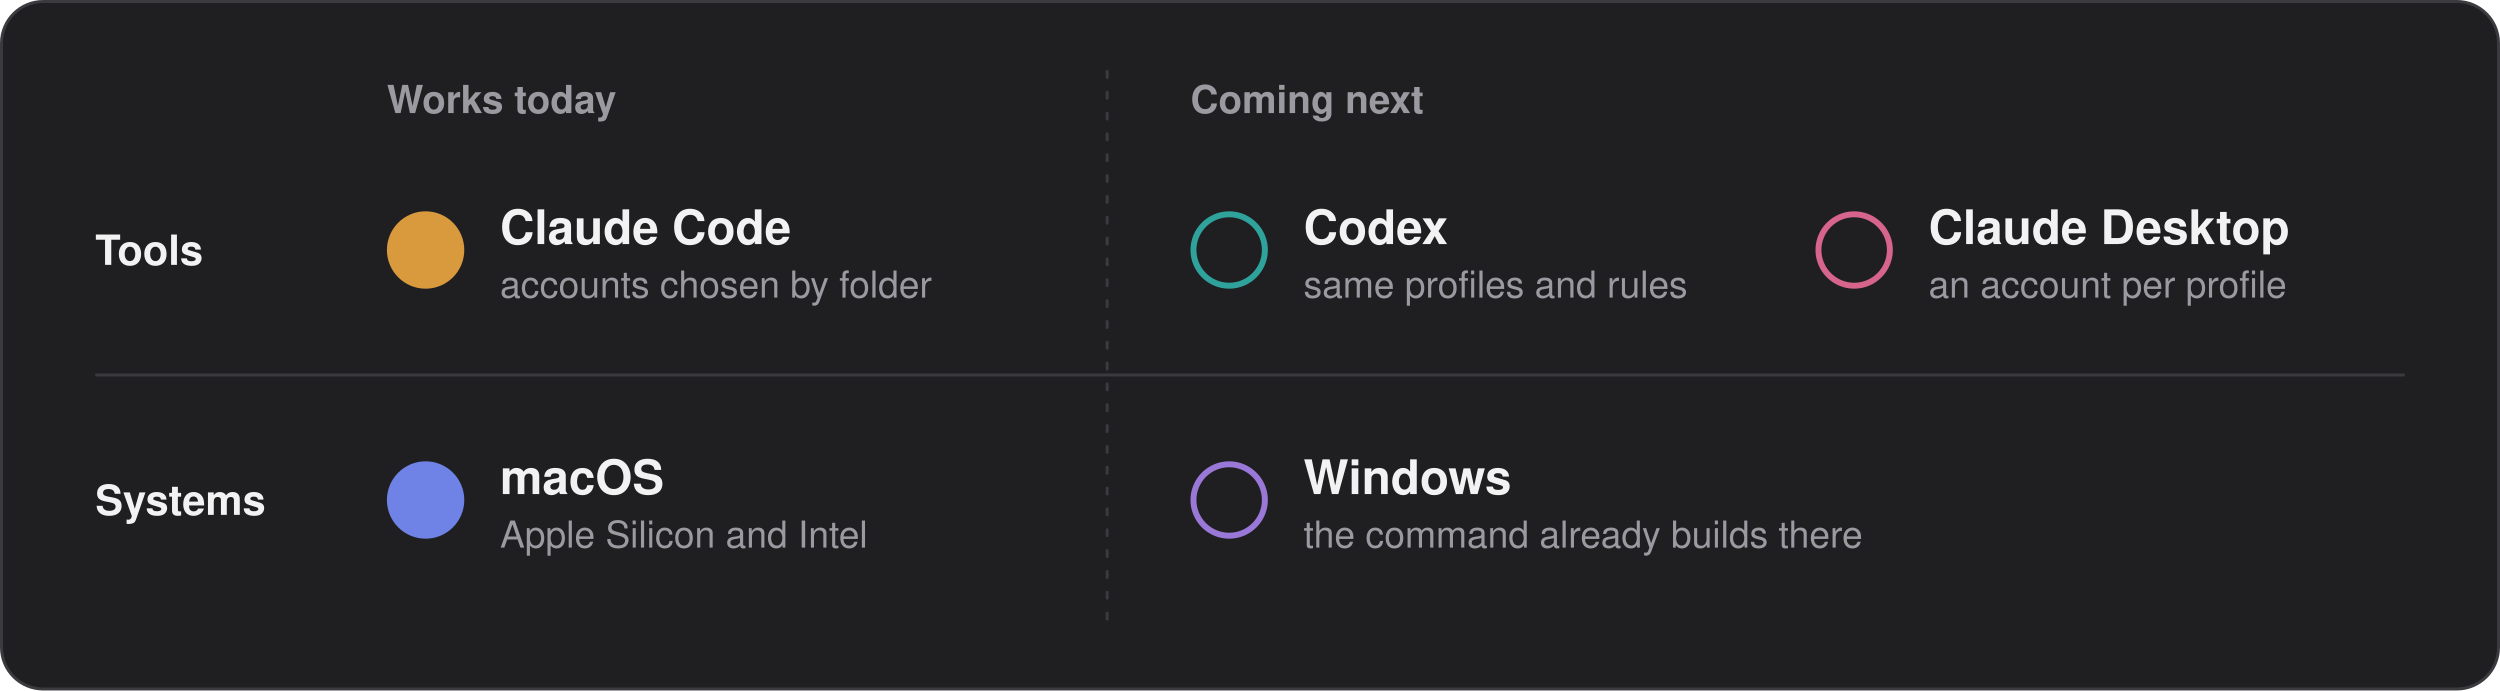
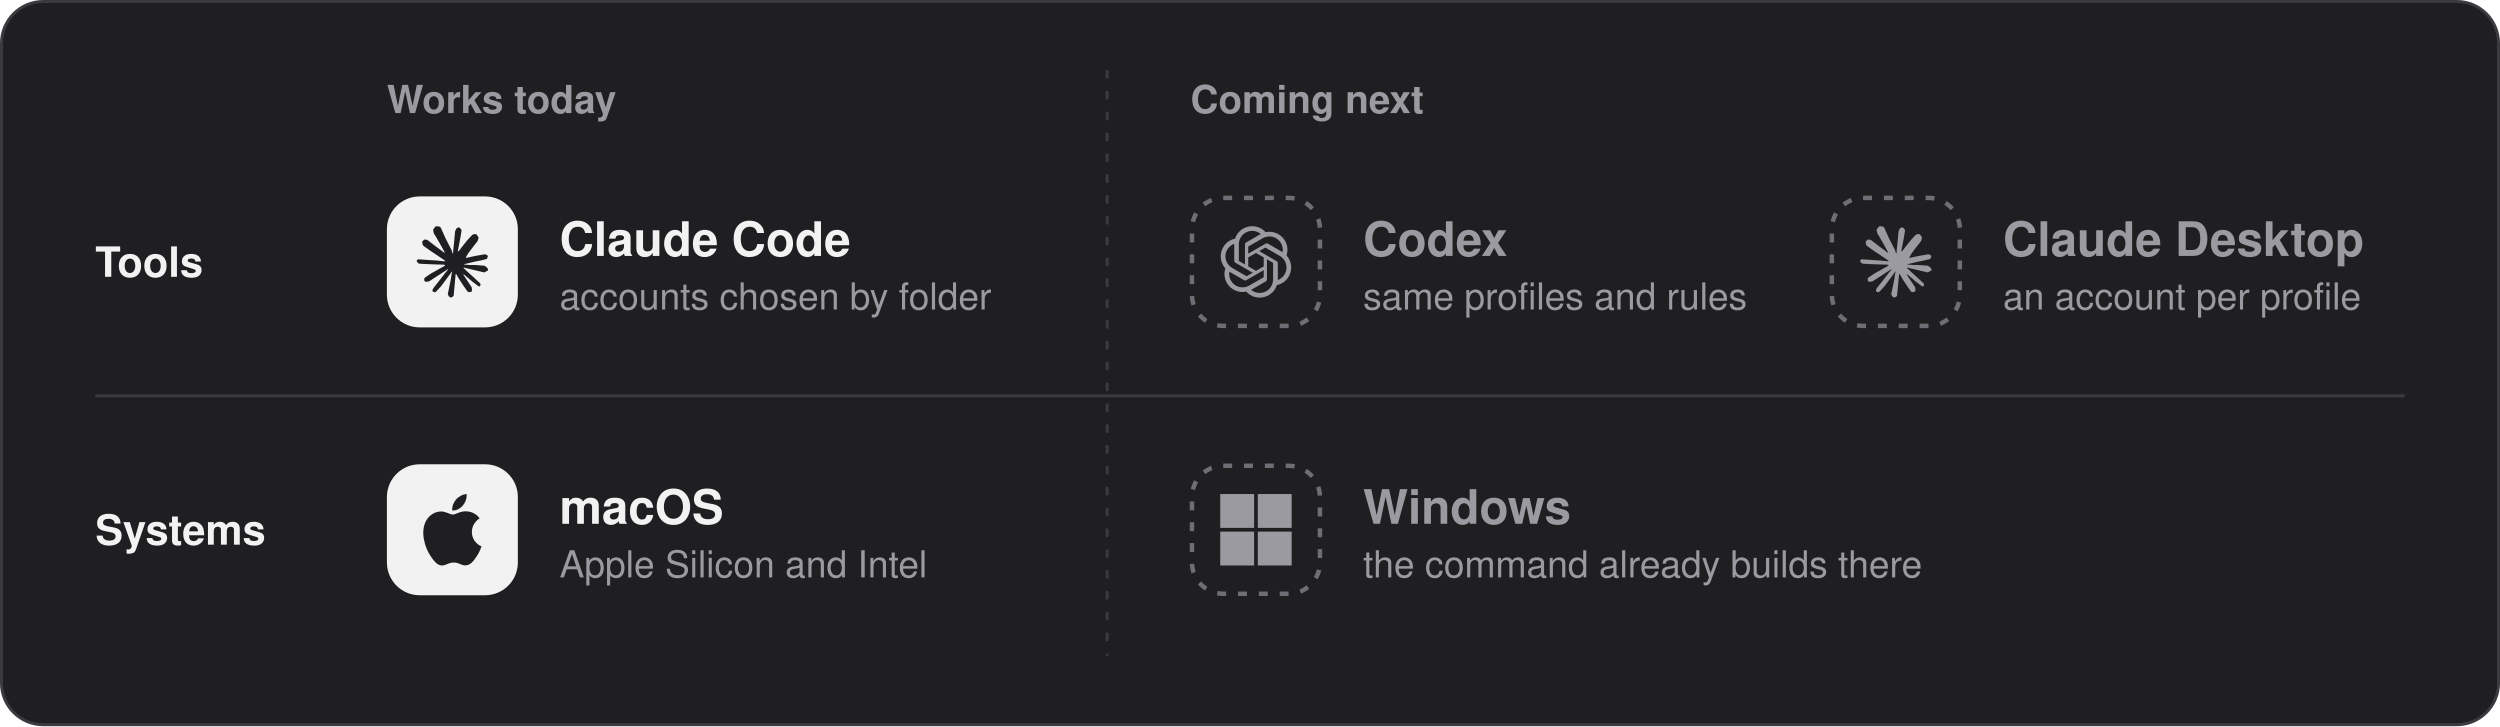
- <svg xmlns="http://www.w3.org/2000/svg" width="840" height="232" viewBox="0 0 840 232" role="img" aria-label="Works today: Claude Code, on macOS. Coming next: Codex, Claude Desktop profiles, Windows.">
-   <rect x="0.5" y="0.5" width="839" height="231" rx="14" fill="#1f1f22" stroke="#3a3a3f" />
+ <svg xmlns="http://www.w3.org/2000/svg" width="840" height="244" viewBox="0 0 840 244" role="img" aria-label="Works today: Claude Code, on macOS. Coming next: Codex, Claude Desktop profiles, Windows.">
+   <rect x="0.5" y="0.5" width="839" height="243" rx="14" fill="#1f1f22" stroke="#3a3a3f" />
  <g font-family="-apple-system, BlinkMacSystemFont, 'Segoe UI', Helvetica, Arial, sans-serif">
    <text x="130" y="38" font-size="13" font-weight="600" fill="#9a9aa0">Works today</text>
    <text x="400" y="38" font-size="13" font-weight="600" fill="#9a9aa0">Coming next</text>
-     <line x1="372" y1="24" x2="372" y2="208" stroke="#3a3a3f" stroke-dasharray="2 5" stroke-linecap="round" />
-     <text x="32" y="89" font-size="14" font-weight="600" fill="#f2f2f3">Tools</text>
-     <circle cx="143" cy="84" r="13" fill="#d99a3d" />
-     <text x="168" y="82" font-size="16" font-weight="600" fill="#f2f2f3">Claude Code</text>
-     <text x="168" y="100" font-size="12.5" fill="#9a9aa0">accounts chosen by folder</text>
-     <circle cx="413" cy="84" r="12" fill="none" stroke="#2fa39b" stroke-width="2" />
-     <text x="438" y="82" font-size="16" font-weight="600" fill="#f2f2f3">Codex</text>
-     <text x="438" y="100" font-size="12.5" fill="#9a9aa0">same profiles and rules</text>
-     <circle cx="623" cy="84" r="12" fill="none" stroke="#d6648b" stroke-width="2" />
-     <text x="648" y="82" font-size="16" font-weight="600" fill="#f2f2f3">Claude Desktop</text>
-     <text x="648" y="100" font-size="12.5" fill="#9a9aa0">an account per profile</text>
-     <text x="32" y="173" font-size="14" font-weight="600" fill="#f2f2f3">Systems</text>
-     <circle cx="143" cy="168" r="13" fill="#6f83e6" />
-     <text x="168" y="166" font-size="16" font-weight="600" fill="#f2f2f3">macOS</text>
-     <text x="168" y="184" font-size="12.5" fill="#9a9aa0">Apple Silicon and Intel</text>
-     <circle cx="413" cy="168" r="12" fill="none" stroke="#9a78d8" stroke-width="2" />
-     <text x="438" y="166" font-size="16" font-weight="600" fill="#f2f2f3">Windows</text>
-     <text x="438" y="184" font-size="12.5" fill="#9a9aa0">the command already builds there</text>
-     <line x1="32" y1="126" x2="808" y2="126" stroke="#3a3a3f" />
+     <line x1="372" y1="24" x2="372" y2="220" stroke="#3a3a3f" stroke-dasharray="2 5" stroke-linecap="round" />
+     <text x="32" y="93" font-size="14" font-weight="600" fill="#f2f2f3">Tools</text>
+     <rect x="130" y="66" width="44" height="44" rx="11" fill="#f2f2f3" />
+     <path transform="translate(140 76)" fill="#1f1f22" d="m4.714 15.956 4.717-2.647.079-.231-.079-.128h-.231l-.789-.049-2.696-.073-2.337-.097-2.265-.121-.571-.121-.534-.704.055-.352.48-.322.686.061 1.518.103 2.277.158 1.651.097 2.447.255h.389l.055-.158-.134-.097-.103-.097L6.973 9.836l-2.55-1.688-1.336-.971-.723-.492-.364-.461-.158-1.008.656-.723.88.061.225.061.892.686 1.906 1.475 2.489 1.834.364.303.146-.103.018-.073-.164-.273-1.354-2.447-1.445-2.489-.643-1.032-.17-.619c-.061-.255-.103-.467-.103-.729L6.287.134 6.7 0l.996.134.419.364.619 1.415 1.002 2.228 1.554 3.03.455.898.243.832.091.255h.158v-.146l.128-1.706.237-2.095.231-2.696.079-.759.376-.911.747-.492.583.279.48.686-.067.443-.285 1.852-.559 2.902-.364 1.943h.212l.243-.243.984-1.305 1.651-2.064.729-.82.85-.905.546-.431h1.032l.759 1.129-.34 1.166-1.062 1.348-.88 1.141-1.263 1.7-.789 1.36.073.109.188-.018 2.853-.607 1.542-.279 1.84-.316.832.389.091.395-.328.807-1.967.486-2.307.461-3.436.814-.043.03.049.061 1.548.146.662.036h1.621l3.018.225.789.522.474.638-.079.486-1.214.619-1.639-.389-3.825-.911-1.311-.328h-.182v.109l1.093 1.069 2.003 1.809 2.507 2.331.128.577-.322.455-.34-.049-2.204-1.657-.85-.747-1.925-1.621h-.128v.17l.443.65 2.344 3.521.121 1.081-.17.352-.607.212-.668-.121-1.372-1.925L14.38 17.959l-1.141-1.943-.14.079-.674 7.255-.316.37-.729.279-.607-.461-.322-.747.322-1.475.389-1.925.316-1.53.285-1.9.17-.631-.012-.043-.14.018-1.433 1.967-2.18 2.945-1.724 1.846-.413.164-.716-.37.067-.662.401-.589 2.386-3.036 1.439-1.882.929-1.087-.006-.158h-.055l-6.338 4.116-1.129.146-.486-.455.061-.747.231-.243 1.906-1.311Z" />
+     <text x="188" y="86" font-size="16" font-weight="600" fill="#f2f2f3">Claude Code</text>
+     <text x="188" y="104" font-size="12.5" fill="#9a9aa0">accounts chosen by folder</text>
+     <rect x="400.5" y="66.5" width="43" height="43" rx="10.5" fill="none" stroke="#6e6e74" stroke-width="1.5" stroke-dasharray="3 4" />
+     <path transform="translate(410 76)" fill="#9a9aa0" d="M22.282 9.821a5.985 5.985 0 0 0-.516-4.911 6.046 6.046 0 0 0-6.51-2.9A6.065 6.065 0 0 0 4.981 4.182a5.985 5.985 0 0 0-3.998 2.9 6.046 6.046 0 0 0 .743 7.097 5.98 5.98 0 0 0 .511 4.911 6.051 6.051 0 0 0 6.515 2.9A5.985 5.985 0 0 0 13.26 24a6.056 6.056 0 0 0 5.772-4.206 5.989 5.989 0 0 0 3.998-2.9 6.056 6.056 0 0 0-.748-7.073zm-9.022 12.608a4.476 4.476 0 0 1-2.876-1.041l.142-.08 4.778-2.758a.795.795 0 0 0 .393-.681v-6.737l2.02 1.169a.071.071 0 0 1 .038.052v5.583a4.504 4.504 0 0 1-4.495 4.494zm-9.661-4.125a4.471 4.471 0 0 1-.535-3.014l.142.085 4.783 2.758a.771.771 0 0 0 .781 0l5.843-3.369v2.332a.08.08 0 0 1-.033.061L9.74 19.95a4.499 4.499 0 0 1-6.141-1.646zM2.341 7.896a4.485 4.485 0 0 1 2.365-1.973V11.6a.766.766 0 0 0 .388.676l5.814 3.354-2.02 1.169a.076.076 0 0 1-.071 0l-4.83-2.787A4.504 4.504 0 0 1 2.341 7.872zm16.596 3.856L13.104 8.364 15.119 7.2a.076.076 0 0 1 .071 0l4.83 2.791a4.494 4.494 0 0 1-.676 8.104v-5.677a.79.79 0 0 0-.407-.667zm2.011-3.023l-.142-.085-4.774-2.782a.776.776 0 0 0-.785 0L9.409 9.23V6.897a.066.066 0 0 1 .028-.061l4.83-2.787a4.499 4.499 0 0 1 6.68 4.66zM8.306 12.863l-2.02-1.164a.08.08 0 0 1-.038-.057V6.074a4.499 4.499 0 0 1 7.376-3.454l-.142.081L8.704 5.459a.795.795 0 0 0-.393.681zm1.098-2.365l2.602-1.5 2.607 1.5v2.999l-2.597 1.5-2.607-1.5Z" />
+     <text x="458" y="86" font-size="16" font-weight="600" fill="#9a9aa0">Codex</text>
+     <text x="458" y="104" font-size="12.5" fill="#9a9aa0">same profiles and rules</text>
+     <rect x="615.5" y="66.5" width="43" height="43" rx="10.5" fill="none" stroke="#6e6e74" stroke-width="1.5" stroke-dasharray="3 4" />
+     <path transform="translate(625 76)" fill="#9a9aa0" d="m4.714 15.956 4.717-2.647.079-.231-.079-.128h-.231l-.789-.049-2.696-.073-2.337-.097-2.265-.121-.571-.121-.534-.704.055-.352.48-.322.686.061 1.518.103 2.277.158 1.651.097 2.447.255h.389l.055-.158-.134-.097-.103-.097L6.973 9.836l-2.55-1.688-1.336-.971-.723-.492-.364-.461-.158-1.008.656-.723.88.061.225.061.892.686 1.906 1.475 2.489 1.834.364.303.146-.103.018-.073-.164-.273-1.354-2.447-1.445-2.489-.643-1.032-.17-.619c-.061-.255-.103-.467-.103-.729L6.287.134 6.7 0l.996.134.419.364.619 1.415 1.002 2.228 1.554 3.03.455.898.243.832.091.255h.158v-.146l.128-1.706.237-2.095.231-2.696.079-.759.376-.911.747-.492.583.279.48.686-.067.443-.285 1.852-.559 2.902-.364 1.943h.212l.243-.243.984-1.305 1.651-2.064.729-.82.85-.905.546-.431h1.032l.759 1.129-.34 1.166-1.062 1.348-.88 1.141-1.263 1.7-.789 1.36.073.109.188-.018 2.853-.607 1.542-.279 1.84-.316.832.389.091.395-.328.807-1.967.486-2.307.461-3.436.814-.043.03.049.061 1.548.146.662.036h1.621l3.018.225.789.522.474.638-.079.486-1.214.619-1.639-.389-3.825-.911-1.311-.328h-.182v.109l1.093 1.069 2.003 1.809 2.507 2.331.128.577-.322.455-.34-.049-2.204-1.657-.85-.747-1.925-1.621h-.128v.17l.443.65 2.344 3.521.121 1.081-.17.352-.607.212-.668-.121-1.372-1.925L14.38 17.959l-1.141-1.943-.14.079-.674 7.255-.316.37-.729.279-.607-.461-.322-.747.322-1.475.389-1.925.316-1.53.285-1.9.17-.631-.012-.043-.14.018-1.433 1.967-2.18 2.945-1.724 1.846-.413.164-.716-.37.067-.662.401-.589 2.386-3.036 1.439-1.882.929-1.087-.006-.158h-.055l-6.338 4.116-1.129.146-.486-.455.061-.747.231-.243 1.906-1.311Z" />
+     <text x="673" y="86" font-size="16" font-weight="600" fill="#9a9aa0">Claude Desktop</text>
+     <text x="673" y="104" font-size="12.5" fill="#9a9aa0">an account per profile</text>
+     <text x="32" y="183" font-size="14" font-weight="600" fill="#f2f2f3">Systems</text>
+     <rect x="130" y="156" width="44" height="44" rx="11" fill="#f2f2f3" />
+     <path transform="translate(140 166)" fill="#1f1f22" d="M12.152 6.896c-.948 0-2.415-1.078-3.96-1.04-2.04.027-3.91 1.183-4.961 3.014-2.117 3.675-.546 9.103 1.519 12.09 1.013 1.454 2.208 3.09 3.792 3.039 1.52-.065 2.09-.987 3.935-.987 1.831 0 2.35.987 3.96.948 1.637-.026 2.676-1.48 3.676-2.948 1.156-1.688 1.636-3.325 1.662-3.415-.039-.013-3.182-1.221-3.22-4.857-.026-3.04 2.48-4.494 2.597-4.559-1.429-2.09-3.623-2.324-4.39-2.376-2-.156-3.675 1.09-4.61 1.09zM15.53 3.83c.843-1.012 1.4-2.427 1.245-3.83-1.207.052-2.662.805-3.532 1.818-.78.896-1.454 2.338-1.273 3.714 1.338.104 2.715-.688 3.559-1.701" />
+     <text x="188" y="176" font-size="16" font-weight="600" fill="#f2f2f3">macOS</text>
+     <text x="188" y="194" font-size="12.5" fill="#9a9aa0">Apple Silicon and Intel</text>
+     <rect x="400.5" y="156.5" width="43" height="43" rx="10.5" fill="none" stroke="#6e6e74" stroke-width="1.5" stroke-dasharray="3 4" />
+     <path transform="translate(410 166)" fill="#9a9aa0" d="M0,0H11.377V11.372H0ZM12.623,0H24V11.372H12.623ZM0,12.623H11.377V24H0Zm12.623,0H24V24H12.623" />
+     <text x="458" y="176" font-size="16" font-weight="600" fill="#9a9aa0">Windows</text>
+     <text x="458" y="194" font-size="12.5" fill="#9a9aa0">the command already builds there</text>
+     <line x1="32" y1="133" x2="808" y2="133" stroke="#3a3a3f" />
  </g>
</svg>
